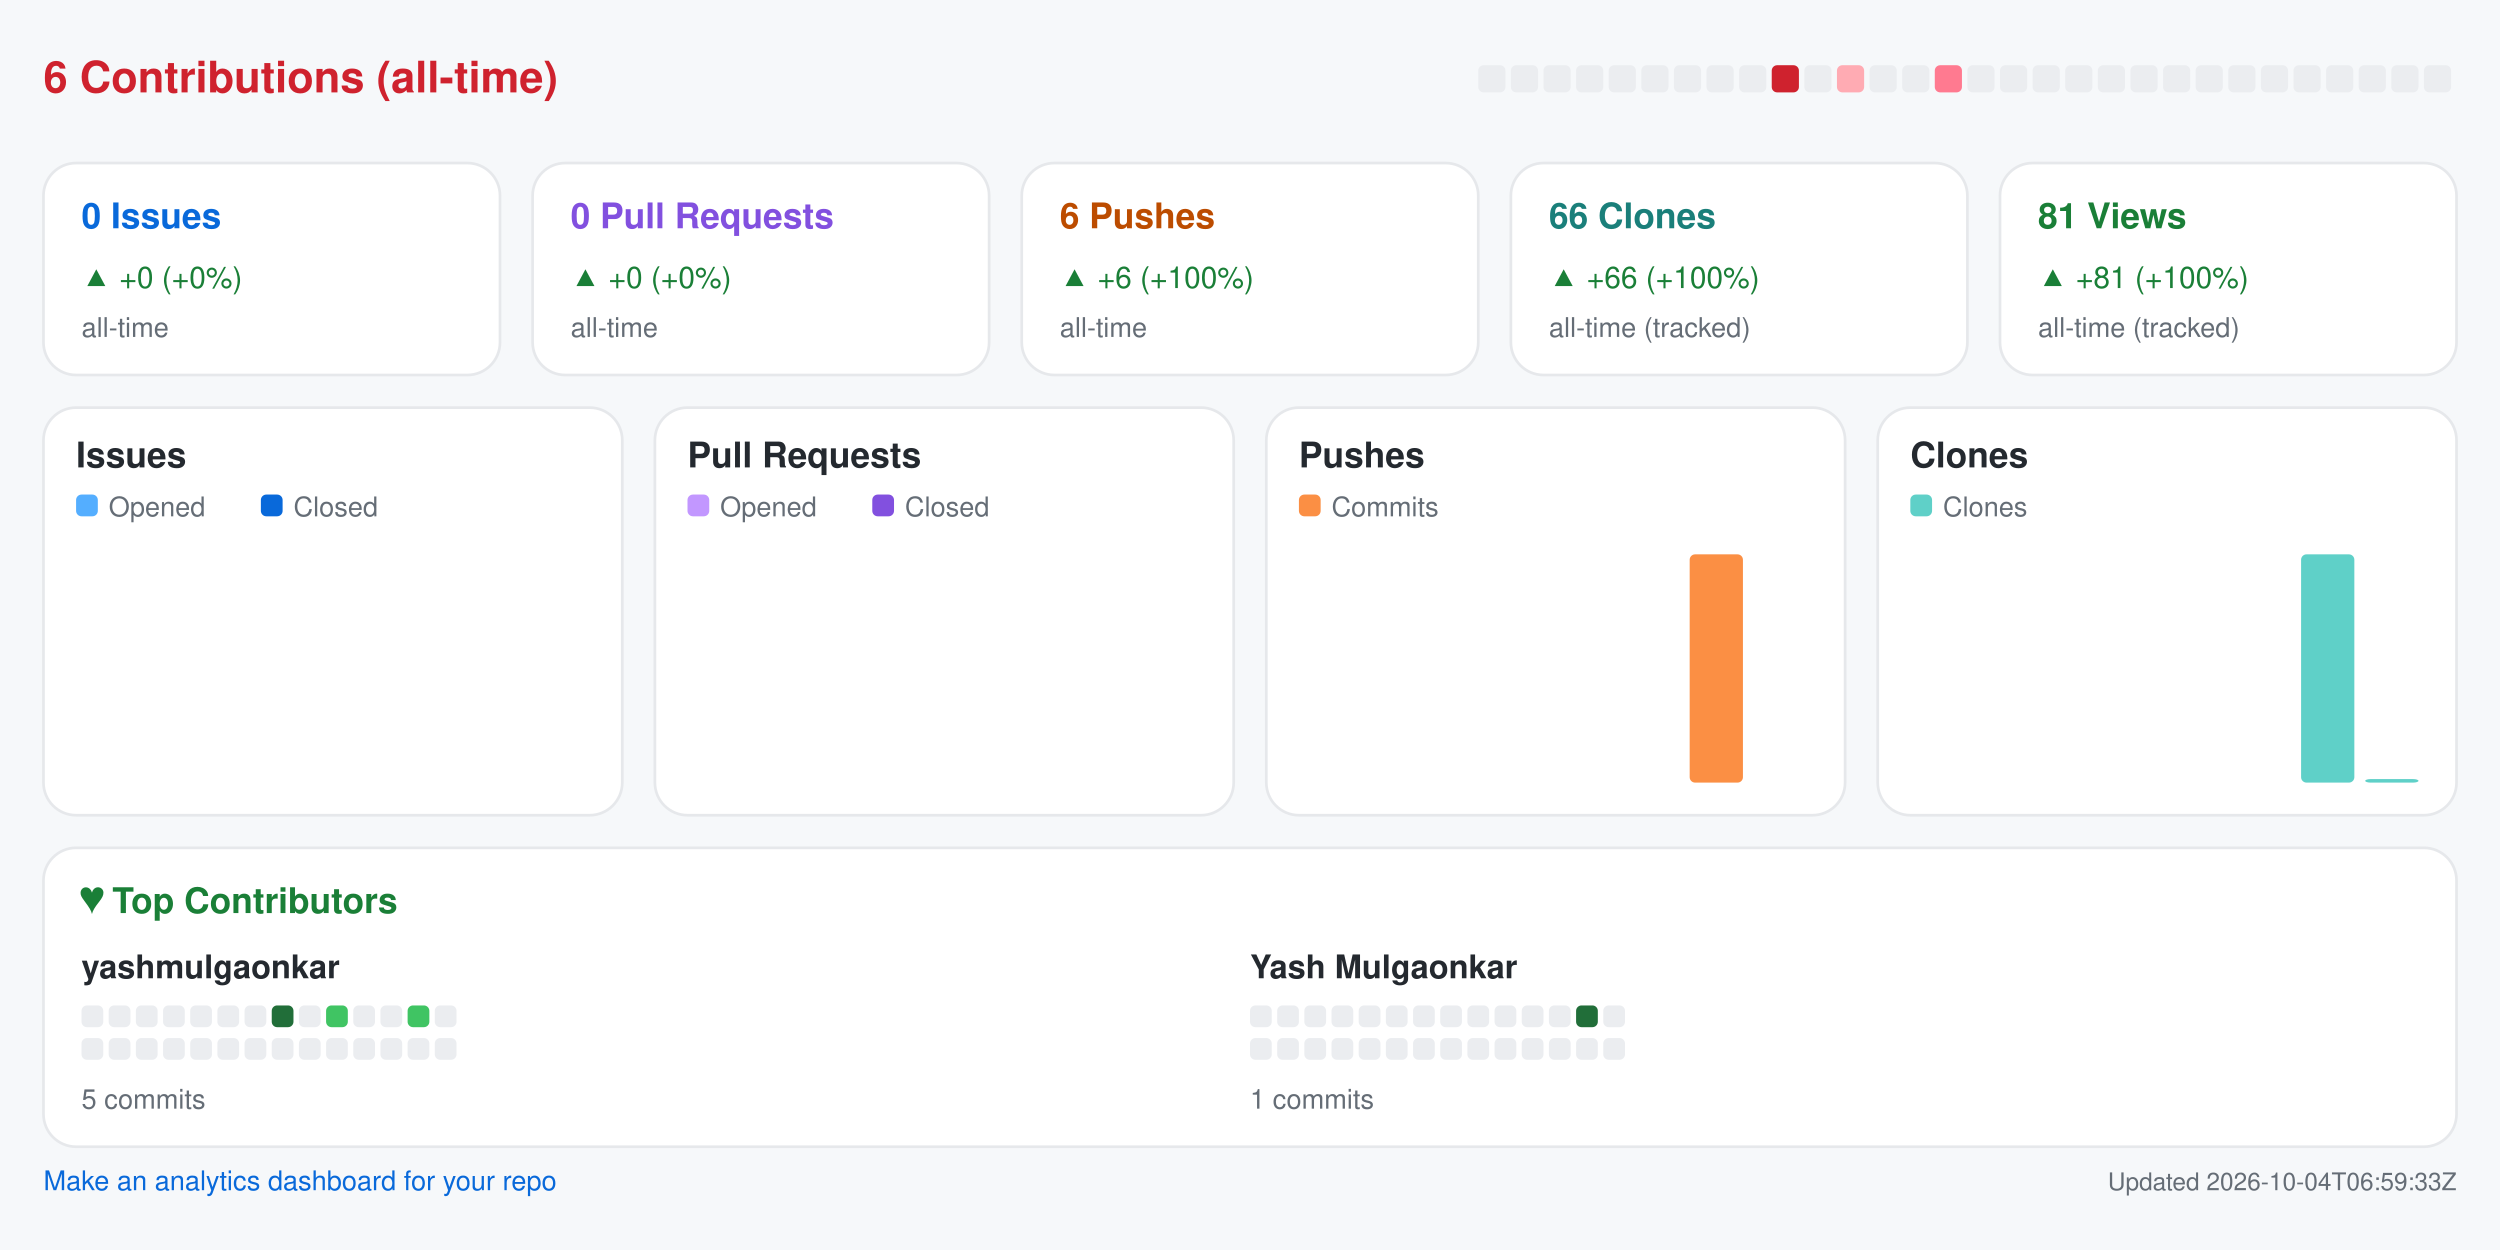
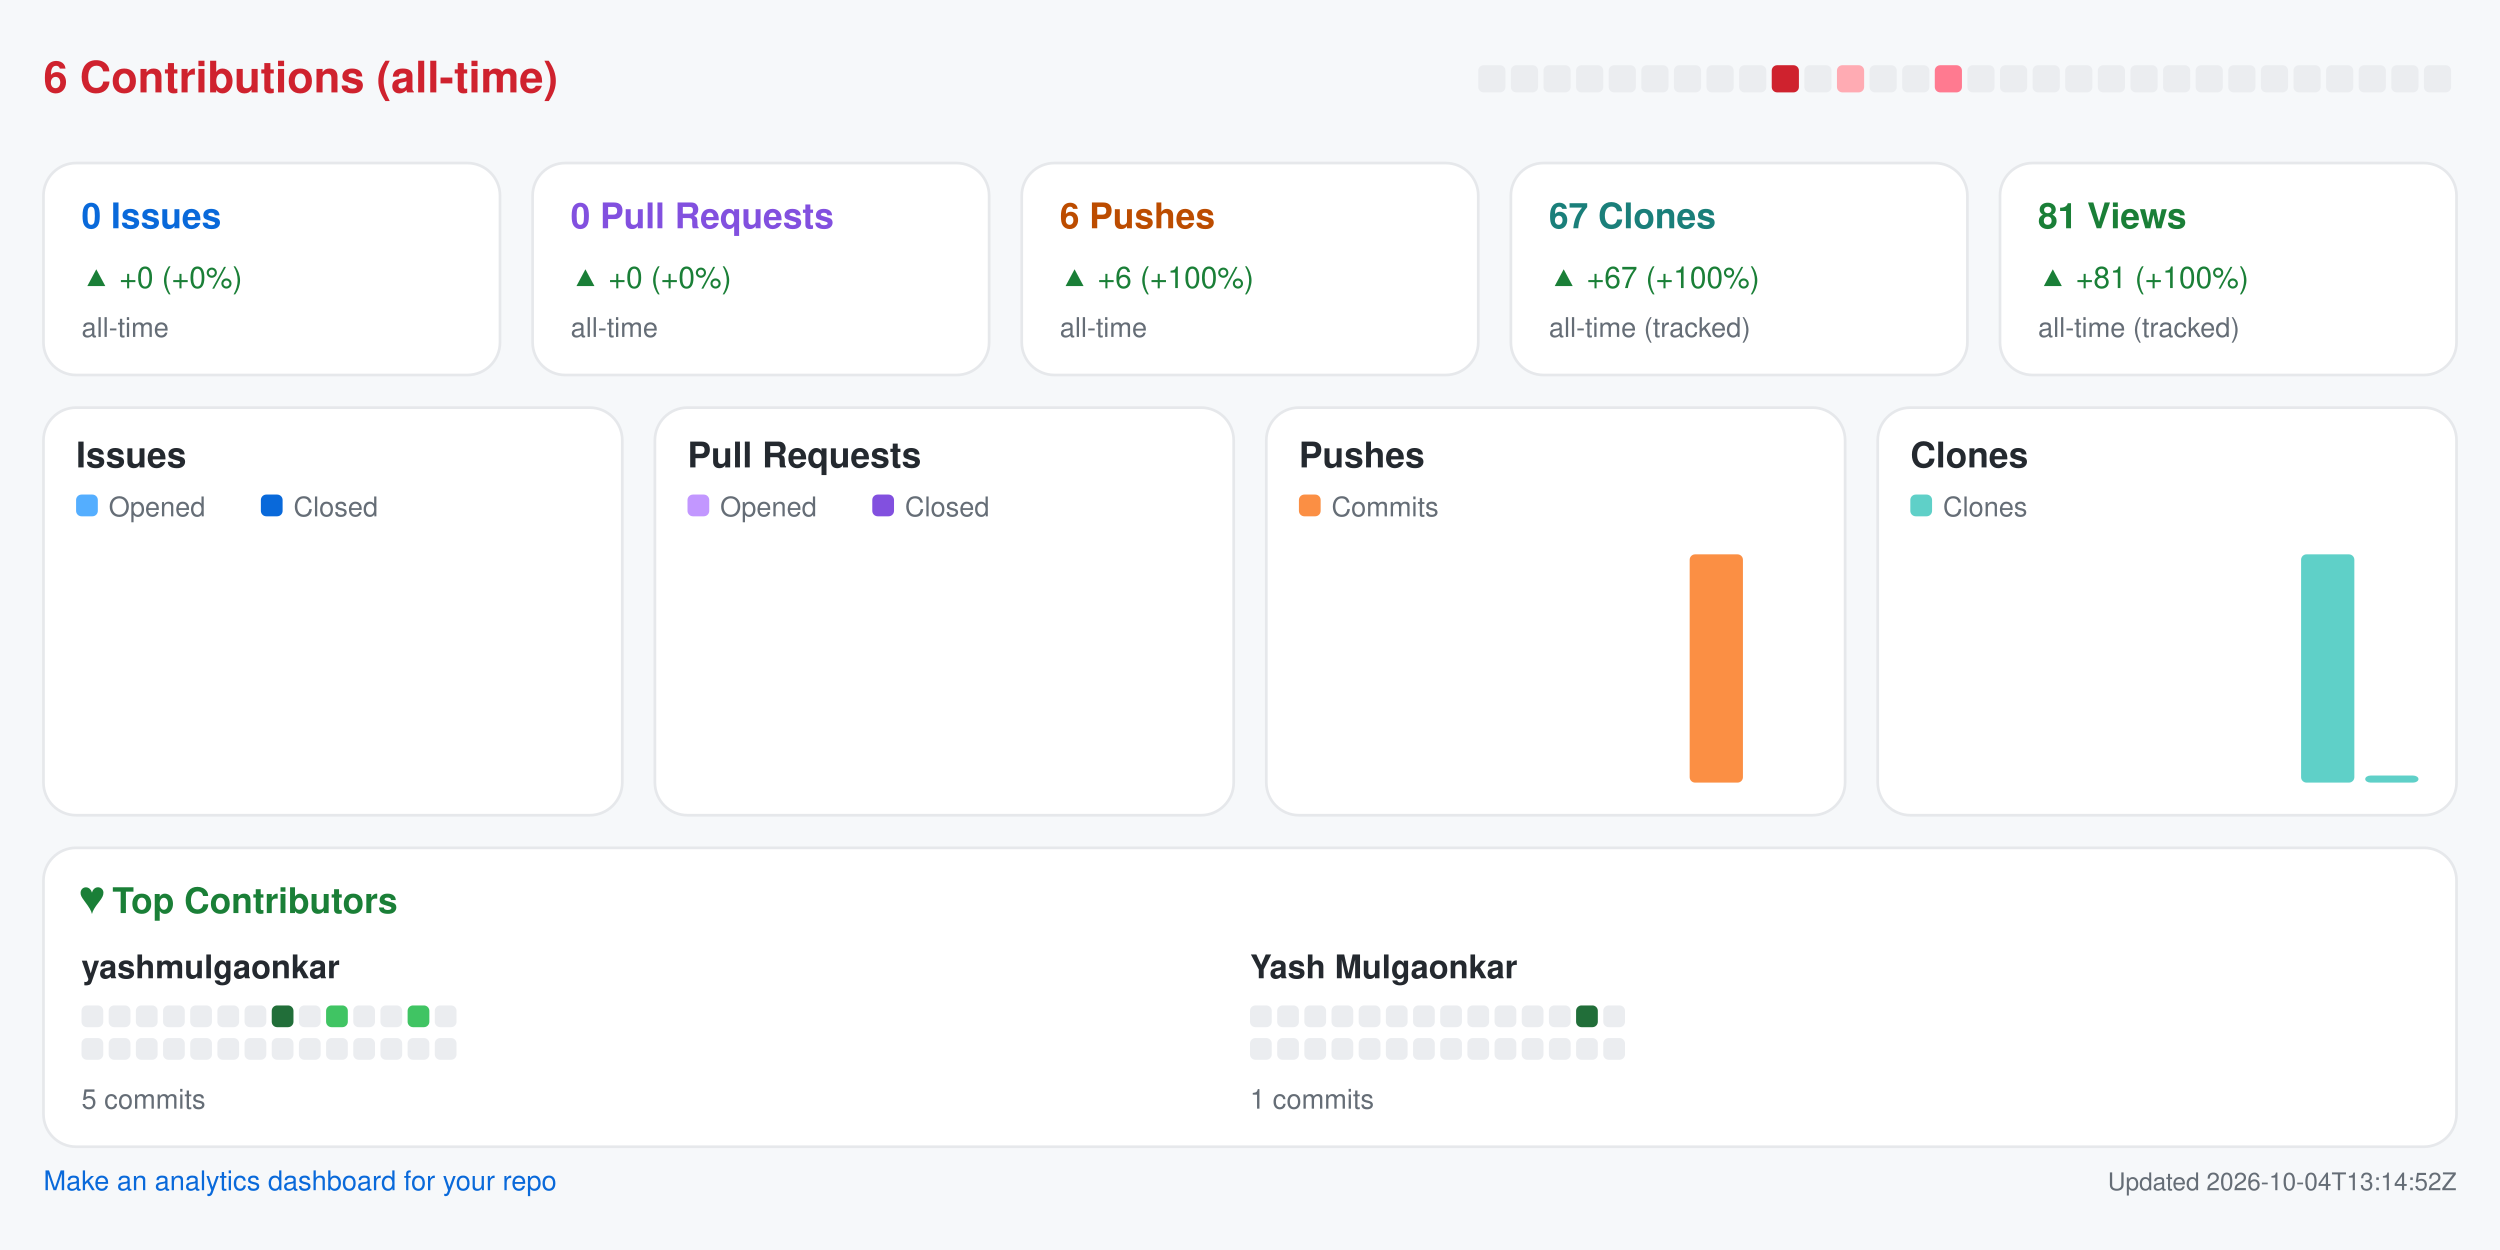
<svg xmlns="http://www.w3.org/2000/svg" width="920" height="460" viewBox="0 0 920 460" role="img" aria-label="Repository analytics for yashmulgaonkar/pi-tools">
  <rect x="0.0" y="0.0" width="920.0" height="460.0" rx="0" fill="#f6f8fa" />
  <text x="16.0" y="34.0" fill="#cf222e" font-size="16" font-family="-apple-system,BlinkMacSystemFont,Segoe UI,Helvetica,Arial,sans-serif" font-weight="600" text-anchor="start">6 Contributions (all-time)</text>
  <rect x="544.0" y="24.0" width="10.0" height="10.0" rx="2" fill="#ebedf0" />
  <rect x="556.0" y="24.0" width="10.0" height="10.0" rx="2" fill="#ebedf0" />
  <rect x="568.0" y="24.0" width="10.0" height="10.0" rx="2" fill="#ebedf0" />
  <rect x="580.0" y="24.0" width="10.0" height="10.0" rx="2" fill="#ebedf0" />
  <rect x="592.0" y="24.0" width="10.0" height="10.0" rx="2" fill="#ebedf0" />
  <rect x="604.0" y="24.0" width="10.0" height="10.0" rx="2" fill="#ebedf0" />
  <rect x="616.0" y="24.0" width="10.0" height="10.0" rx="2" fill="#ebedf0" />
  <rect x="628.0" y="24.0" width="10.0" height="10.0" rx="2" fill="#ebedf0" />
  <rect x="640.0" y="24.0" width="10.0" height="10.0" rx="2" fill="#ebedf0" />
  <rect x="652.0" y="24.0" width="10.0" height="10.0" rx="2" fill="#cf222e" />
  <rect x="664.0" y="24.0" width="10.0" height="10.0" rx="2" fill="#ebedf0" />
  <rect x="676.0" y="24.0" width="10.0" height="10.0" rx="2" fill="#ffabb3" />
  <rect x="688.0" y="24.0" width="10.0" height="10.0" rx="2" fill="#ebedf0" />
  <rect x="700.0" y="24.0" width="10.0" height="10.0" rx="2" fill="#ebedf0" />
  <rect x="712.0" y="24.0" width="10.0" height="10.0" rx="2" fill="#ff7a90" />
  <rect x="724.0" y="24.0" width="10.0" height="10.0" rx="2" fill="#ebedf0" />
  <rect x="736.0" y="24.0" width="10.0" height="10.0" rx="2" fill="#ebedf0" />
  <rect x="748.0" y="24.0" width="10.0" height="10.0" rx="2" fill="#ebedf0" />
  <rect x="760.0" y="24.0" width="10.0" height="10.0" rx="2" fill="#ebedf0" />
  <rect x="772.0" y="24.0" width="10.0" height="10.0" rx="2" fill="#ebedf0" />
  <rect x="784.0" y="24.0" width="10.0" height="10.0" rx="2" fill="#ebedf0" />
  <rect x="796.0" y="24.0" width="10.0" height="10.0" rx="2" fill="#ebedf0" />
  <rect x="808.0" y="24.0" width="10.0" height="10.0" rx="2" fill="#ebedf0" />
  <rect x="820.0" y="24.0" width="10.0" height="10.0" rx="2" fill="#ebedf0" />
  <rect x="832.0" y="24.0" width="10.0" height="10.0" rx="2" fill="#ebedf0" />
  <rect x="844.0" y="24.0" width="10.0" height="10.0" rx="2" fill="#ebedf0" />
  <rect x="856.0" y="24.0" width="10.0" height="10.0" rx="2" fill="#ebedf0" />
  <rect x="868.0" y="24.0" width="10.0" height="10.0" rx="2" fill="#ebedf0" />
  <rect x="880.0" y="24.0" width="10.0" height="10.0" rx="2" fill="#ebedf0" />
  <rect x="892.0" y="24.0" width="10.0" height="10.0" rx="2" fill="#ebedf0" />
  <rect x="16.0" y="60.0" width="168.0" height="78.0" rx="12" fill="#ffffff" stroke="#e6e8eb" />
  <text x="30.0" y="84.0" fill="#0969da" font-size="13" font-family="-apple-system,BlinkMacSystemFont,Segoe UI,Helvetica,Arial,sans-serif" font-weight="600" text-anchor="start">0 Issues</text>
  <text x="30.0" y="106.0" fill="#1a7f37" font-size="11" font-family="-apple-system,BlinkMacSystemFont,Segoe UI,Helvetica,Arial,sans-serif" font-weight="400" text-anchor="start">▲ +0 (+0%)</text>
  <text x="30.0" y="124.0" fill="#656d76" font-size="10" font-family="-apple-system,BlinkMacSystemFont,Segoe UI,Helvetica,Arial,sans-serif" font-weight="400" text-anchor="start">all-time</text>
  <rect x="196.0" y="60.0" width="168.0" height="78.0" rx="12" fill="#ffffff" stroke="#e6e8eb" />
  <text x="210.0" y="84.0" fill="#8250df" font-size="13" font-family="-apple-system,BlinkMacSystemFont,Segoe UI,Helvetica,Arial,sans-serif" font-weight="600" text-anchor="start">0 Pull Requests</text>
  <text x="210.0" y="106.0" fill="#1a7f37" font-size="11" font-family="-apple-system,BlinkMacSystemFont,Segoe UI,Helvetica,Arial,sans-serif" font-weight="400" text-anchor="start">▲ +0 (+0%)</text>
  <text x="210.0" y="124.0" fill="#656d76" font-size="10" font-family="-apple-system,BlinkMacSystemFont,Segoe UI,Helvetica,Arial,sans-serif" font-weight="400" text-anchor="start">all-time</text>
  <rect x="376.0" y="60.0" width="168.0" height="78.0" rx="12" fill="#ffffff" stroke="#e6e8eb" />
  <text x="390.0" y="84.0" fill="#bc4c00" font-size="13" font-family="-apple-system,BlinkMacSystemFont,Segoe UI,Helvetica,Arial,sans-serif" font-weight="600" text-anchor="start">6 Pushes</text>
  <text x="390.0" y="106.0" fill="#1a7f37" font-size="11" font-family="-apple-system,BlinkMacSystemFont,Segoe UI,Helvetica,Arial,sans-serif" font-weight="400" text-anchor="start">▲ +6 (+100%)</text>
  <text x="390.0" y="124.0" fill="#656d76" font-size="10" font-family="-apple-system,BlinkMacSystemFont,Segoe UI,Helvetica,Arial,sans-serif" font-weight="400" text-anchor="start">all-time</text>
  <rect x="556.0" y="60.0" width="168.0" height="78.0" rx="12" fill="#ffffff" stroke="#e6e8eb" />
-   <text x="570.0" y="84.0" fill="#1a7f7a" font-size="13" font-family="-apple-system,BlinkMacSystemFont,Segoe UI,Helvetica,Arial,sans-serif" font-weight="600" text-anchor="start">66 Clones</text>
-   <text x="570.0" y="106.0" fill="#1a7f37" font-size="11" font-family="-apple-system,BlinkMacSystemFont,Segoe UI,Helvetica,Arial,sans-serif" font-weight="400" text-anchor="start">▲ +66 (+100%)</text>
+   <text x="570.0" y="84.0" fill="#1a7f7a" font-size="13" font-family="-apple-system,BlinkMacSystemFont,Segoe UI,Helvetica,Arial,sans-serif" font-weight="600" text-anchor="start">67 Clones</text>
+   <text x="570.0" y="106.0" fill="#1a7f37" font-size="11" font-family="-apple-system,BlinkMacSystemFont,Segoe UI,Helvetica,Arial,sans-serif" font-weight="400" text-anchor="start">▲ +67 (+100%)</text>
  <text x="570.0" y="124.0" fill="#656d76" font-size="10" font-family="-apple-system,BlinkMacSystemFont,Segoe UI,Helvetica,Arial,sans-serif" font-weight="400" text-anchor="start">all-time (tracked)</text>
  <rect x="736.0" y="60.0" width="168.0" height="78.0" rx="12" fill="#ffffff" stroke="#e6e8eb" />
  <text x="750.0" y="84.0" fill="#1a7f37" font-size="13" font-family="-apple-system,BlinkMacSystemFont,Segoe UI,Helvetica,Arial,sans-serif" font-weight="600" text-anchor="start">81 Views</text>
  <text x="750.0" y="106.0" fill="#1a7f37" font-size="11" font-family="-apple-system,BlinkMacSystemFont,Segoe UI,Helvetica,Arial,sans-serif" font-weight="400" text-anchor="start">▲ +81 (+100%)</text>
  <text x="750.0" y="124.0" fill="#656d76" font-size="10" font-family="-apple-system,BlinkMacSystemFont,Segoe UI,Helvetica,Arial,sans-serif" font-weight="400" text-anchor="start">all-time (tracked)</text>
  <rect x="16.0" y="150.0" width="213.0" height="150.0" rx="12" fill="#ffffff" stroke="#e6e8eb" />
  <text x="28.0" y="172.0" fill="#24292f" font-size="13" font-family="-apple-system,BlinkMacSystemFont,Segoe UI,Helvetica,Arial,sans-serif" font-weight="600" text-anchor="start">Issues</text>
  <rect x="28.0" y="182.0" width="8.0" height="8.0" rx="2" fill="#54aeff" />
  <text x="40.0" y="190.0" fill="#656d76" font-size="10" font-family="-apple-system,BlinkMacSystemFont,Segoe UI,Helvetica,Arial,sans-serif" font-weight="400" text-anchor="start">Opened</text>
  <rect x="96.0" y="182.0" width="8.0" height="8.0" rx="2" fill="#0969da" />
  <text x="108.0" y="190.0" fill="#656d76" font-size="10" font-family="-apple-system,BlinkMacSystemFont,Segoe UI,Helvetica,Arial,sans-serif" font-weight="400" text-anchor="start">Closed</text>
  <rect x="30.0" y="288.0" width="8.8" height="0.0" rx="2" fill="#54aeff" />
  <rect x="39.8" y="288.0" width="8.8" height="0.0" rx="2" fill="#0969da" />
  <rect x="53.6" y="288.0" width="8.8" height="0.0" rx="2" fill="#54aeff" />
  <rect x="63.4" y="288.0" width="8.8" height="0.0" rx="2" fill="#0969da" />
  <rect x="77.2" y="288.0" width="8.8" height="0.0" rx="2" fill="#54aeff" />
  <rect x="87.1" y="288.0" width="8.8" height="0.0" rx="2" fill="#0969da" />
  <rect x="100.9" y="288.0" width="8.8" height="0.0" rx="2" fill="#54aeff" />
  <rect x="110.7" y="288.0" width="8.8" height="0.0" rx="2" fill="#0969da" />
  <rect x="124.5" y="288.0" width="8.8" height="0.0" rx="2" fill="#54aeff" />
  <rect x="134.3" y="288.0" width="8.8" height="0.0" rx="2" fill="#0969da" />
  <rect x="148.1" y="288.0" width="8.8" height="0.0" rx="2" fill="#54aeff" />
  <rect x="157.9" y="288.0" width="8.8" height="0.0" rx="2" fill="#0969da" />
  <rect x="171.8" y="288.0" width="8.8" height="0.0" rx="2" fill="#54aeff" />
  <rect x="181.6" y="288.0" width="8.8" height="0.0" rx="2" fill="#0969da" />
  <rect x="195.4" y="288.0" width="8.8" height="0.0" rx="2" fill="#54aeff" />
  <rect x="205.2" y="288.0" width="8.8" height="0.0" rx="2" fill="#0969da" />
  <rect x="241.0" y="150.0" width="213.0" height="150.0" rx="12" fill="#ffffff" stroke="#e6e8eb" />
  <text x="253.0" y="172.0" fill="#24292f" font-size="13" font-family="-apple-system,BlinkMacSystemFont,Segoe UI,Helvetica,Arial,sans-serif" font-weight="600" text-anchor="start">Pull Requests</text>
  <rect x="253.0" y="182.0" width="8.0" height="8.0" rx="2" fill="#c297ff" />
  <text x="265.0" y="190.0" fill="#656d76" font-size="10" font-family="-apple-system,BlinkMacSystemFont,Segoe UI,Helvetica,Arial,sans-serif" font-weight="400" text-anchor="start">Opened</text>
  <rect x="321.0" y="182.0" width="8.0" height="8.0" rx="2" fill="#8250df" />
  <text x="333.0" y="190.0" fill="#656d76" font-size="10" font-family="-apple-system,BlinkMacSystemFont,Segoe UI,Helvetica,Arial,sans-serif" font-weight="400" text-anchor="start">Closed</text>
  <rect x="255.0" y="288.0" width="8.8" height="0.0" rx="2" fill="#c297ff" />
  <rect x="264.8" y="288.0" width="8.8" height="0.0" rx="2" fill="#8250df" />
  <rect x="278.6" y="288.0" width="8.8" height="0.0" rx="2" fill="#c297ff" />
  <rect x="288.4" y="288.0" width="8.8" height="0.0" rx="2" fill="#8250df" />
  <rect x="302.2" y="288.0" width="8.8" height="0.0" rx="2" fill="#c297ff" />
  <rect x="312.1" y="288.0" width="8.8" height="0.0" rx="2" fill="#8250df" />
  <rect x="325.9" y="288.0" width="8.8" height="0.0" rx="2" fill="#c297ff" />
  <rect x="335.7" y="288.0" width="8.8" height="0.0" rx="2" fill="#8250df" />
  <rect x="349.5" y="288.0" width="8.8" height="0.0" rx="2" fill="#c297ff" />
  <rect x="359.3" y="288.0" width="8.8" height="0.0" rx="2" fill="#8250df" />
  <rect x="373.1" y="288.0" width="8.8" height="0.0" rx="2" fill="#c297ff" />
  <rect x="382.9" y="288.0" width="8.8" height="0.0" rx="2" fill="#8250df" />
  <rect x="396.8" y="288.0" width="8.8" height="0.0" rx="2" fill="#c297ff" />
  <rect x="406.6" y="288.0" width="8.8" height="0.0" rx="2" fill="#8250df" />
  <rect x="420.4" y="288.0" width="8.8" height="0.0" rx="2" fill="#c297ff" />
  <rect x="430.2" y="288.0" width="8.8" height="0.0" rx="2" fill="#8250df" />
  <rect x="466.0" y="150.0" width="213.0" height="150.0" rx="12" fill="#ffffff" stroke="#e6e8eb" />
  <text x="478.0" y="172.0" fill="#24292f" font-size="13" font-family="-apple-system,BlinkMacSystemFont,Segoe UI,Helvetica,Arial,sans-serif" font-weight="600" text-anchor="start">Pushes</text>
  <rect x="478.0" y="182.0" width="8.0" height="8.0" rx="2" fill="#fb8f44" />
  <text x="490.0" y="190.0" fill="#656d76" font-size="10" font-family="-apple-system,BlinkMacSystemFont,Segoe UI,Helvetica,Arial,sans-serif" font-weight="400" text-anchor="start">Commits</text>
  <rect x="480.0" y="288.0" width="19.6" height="0.0" rx="2" fill="#fb8f44" />
  <rect x="503.6" y="288.0" width="19.6" height="0.0" rx="2" fill="#fb8f44" />
  <rect x="527.2" y="288.0" width="19.6" height="0.0" rx="2" fill="#fb8f44" />
  <rect x="550.9" y="288.0" width="19.6" height="0.0" rx="2" fill="#fb8f44" />
  <rect x="574.5" y="288.0" width="19.6" height="0.0" rx="2" fill="#fb8f44" />
  <rect x="598.1" y="288.0" width="19.6" height="0.0" rx="2" fill="#fb8f44" />
  <rect x="621.8" y="204.0" width="19.6" height="84.0" rx="2" fill="#fb8f44" />
  <rect x="645.4" y="288.0" width="19.6" height="0.0" rx="2" fill="#fb8f44" />
  <rect x="691.0" y="150.0" width="213.0" height="150.0" rx="12" fill="#ffffff" stroke="#e6e8eb" />
  <text x="703.0" y="172.0" fill="#24292f" font-size="13" font-family="-apple-system,BlinkMacSystemFont,Segoe UI,Helvetica,Arial,sans-serif" font-weight="600" text-anchor="start">Clones</text>
  <rect x="703.0" y="182.0" width="8.0" height="8.0" rx="2" fill="#5fd0c8" />
  <text x="715.0" y="190.0" fill="#656d76" font-size="10" font-family="-apple-system,BlinkMacSystemFont,Segoe UI,Helvetica,Arial,sans-serif" font-weight="400" text-anchor="start">Clones</text>
  <rect x="705.0" y="288.0" width="19.6" height="0.0" rx="2" fill="#5fd0c8" />
  <rect x="728.6" y="288.0" width="19.6" height="0.0" rx="2" fill="#5fd0c8" />
  <rect x="752.2" y="288.0" width="19.6" height="0.0" rx="2" fill="#5fd0c8" />
  <rect x="775.9" y="288.0" width="19.6" height="0.0" rx="2" fill="#5fd0c8" />
  <rect x="799.5" y="288.0" width="19.6" height="0.0" rx="2" fill="#5fd0c8" />
  <rect x="823.1" y="288.0" width="19.6" height="0.0" rx="2" fill="#5fd0c8" />
  <rect x="846.8" y="204.0" width="19.6" height="84.0" rx="2" fill="#5fd0c8" />
-   <rect x="870.4" y="286.7" width="19.6" height="1.3" rx="2" fill="#5fd0c8" />
+   <rect x="870.4" y="285.4" width="19.6" height="2.6" rx="2" fill="#5fd0c8" />
  <rect x="16.0" y="312.0" width="888.0" height="110.0" rx="12" fill="#ffffff" stroke="#e6e8eb" />
  <text x="30.0" y="336.0" fill="#1a7f37" font-size="13" font-family="-apple-system,BlinkMacSystemFont,Segoe UI,Helvetica,Arial,sans-serif" font-weight="600" text-anchor="start">♥  Top Contributors</text>
  <text x="30.0" y="360.0" fill="#24292f" font-size="12" font-family="-apple-system,BlinkMacSystemFont,Segoe UI,Helvetica,Arial,sans-serif" font-weight="600" text-anchor="start">yashmulgaonkar</text>
  <rect x="30.0" y="370.0" width="8.0" height="8.0" rx="2" fill="#ebedf0" />
  <rect x="40.0" y="370.0" width="8.0" height="8.0" rx="2" fill="#ebedf0" />
  <rect x="50.0" y="370.0" width="8.0" height="8.0" rx="2" fill="#ebedf0" />
  <rect x="60.0" y="370.0" width="8.0" height="8.0" rx="2" fill="#ebedf0" />
  <rect x="70.0" y="370.0" width="8.0" height="8.0" rx="2" fill="#ebedf0" />
  <rect x="80.0" y="370.0" width="8.0" height="8.0" rx="2" fill="#ebedf0" />
  <rect x="90.0" y="370.0" width="8.0" height="8.0" rx="2" fill="#ebedf0" />
  <rect x="100.0" y="370.0" width="8.0" height="8.0" rx="2" fill="#216e39" />
  <rect x="110.0" y="370.0" width="8.0" height="8.0" rx="2" fill="#ebedf0" />
  <rect x="120.0" y="370.0" width="8.0" height="8.0" rx="2" fill="#40c463" />
  <rect x="130.0" y="370.0" width="8.0" height="8.0" rx="2" fill="#ebedf0" />
  <rect x="140.0" y="370.0" width="8.0" height="8.0" rx="2" fill="#ebedf0" />
  <rect x="150.0" y="370.0" width="8.0" height="8.0" rx="2" fill="#40c463" />
  <rect x="160.0" y="370.0" width="8.0" height="8.0" rx="2" fill="#ebedf0" />
  <rect x="30.0" y="382.0" width="8.0" height="8.0" rx="2" fill="#ebedf0" />
  <rect x="40.0" y="382.0" width="8.0" height="8.0" rx="2" fill="#ebedf0" />
  <rect x="50.0" y="382.0" width="8.0" height="8.0" rx="2" fill="#ebedf0" />
  <rect x="60.0" y="382.0" width="8.0" height="8.0" rx="2" fill="#ebedf0" />
  <rect x="70.0" y="382.0" width="8.0" height="8.0" rx="2" fill="#ebedf0" />
  <rect x="80.0" y="382.0" width="8.0" height="8.0" rx="2" fill="#ebedf0" />
  <rect x="90.0" y="382.0" width="8.0" height="8.0" rx="2" fill="#ebedf0" />
  <rect x="100.0" y="382.0" width="8.0" height="8.0" rx="2" fill="#ebedf0" />
  <rect x="110.0" y="382.0" width="8.0" height="8.0" rx="2" fill="#ebedf0" />
  <rect x="120.0" y="382.0" width="8.0" height="8.0" rx="2" fill="#ebedf0" />
  <rect x="130.0" y="382.0" width="8.0" height="8.0" rx="2" fill="#ebedf0" />
  <rect x="140.0" y="382.0" width="8.0" height="8.0" rx="2" fill="#ebedf0" />
  <rect x="150.0" y="382.0" width="8.0" height="8.0" rx="2" fill="#ebedf0" />
  <rect x="160.0" y="382.0" width="8.0" height="8.0" rx="2" fill="#ebedf0" />
  <text x="30.0" y="408.0" fill="#656d76" font-size="10" font-family="-apple-system,BlinkMacSystemFont,Segoe UI,Helvetica,Arial,sans-serif" font-weight="400" text-anchor="start">5 commits</text>
  <text x="460.0" y="360.0" fill="#24292f" font-size="12" font-family="-apple-system,BlinkMacSystemFont,Segoe UI,Helvetica,Arial,sans-serif" font-weight="600" text-anchor="start">Yash Mulgaonkar</text>
  <rect x="460.0" y="370.0" width="8.0" height="8.0" rx="2" fill="#ebedf0" />
  <rect x="470.0" y="370.0" width="8.0" height="8.0" rx="2" fill="#ebedf0" />
  <rect x="480.0" y="370.0" width="8.0" height="8.0" rx="2" fill="#ebedf0" />
  <rect x="490.0" y="370.0" width="8.0" height="8.0" rx="2" fill="#ebedf0" />
  <rect x="500.0" y="370.0" width="8.0" height="8.0" rx="2" fill="#ebedf0" />
  <rect x="510.0" y="370.0" width="8.0" height="8.0" rx="2" fill="#ebedf0" />
  <rect x="520.0" y="370.0" width="8.0" height="8.0" rx="2" fill="#ebedf0" />
  <rect x="530.0" y="370.0" width="8.0" height="8.0" rx="2" fill="#ebedf0" />
  <rect x="540.0" y="370.0" width="8.0" height="8.0" rx="2" fill="#ebedf0" />
  <rect x="550.0" y="370.0" width="8.0" height="8.0" rx="2" fill="#ebedf0" />
  <rect x="560.0" y="370.0" width="8.0" height="8.0" rx="2" fill="#ebedf0" />
  <rect x="570.0" y="370.0" width="8.0" height="8.0" rx="2" fill="#ebedf0" />
  <rect x="580.0" y="370.0" width="8.0" height="8.0" rx="2" fill="#216e39" />
  <rect x="590.0" y="370.0" width="8.0" height="8.0" rx="2" fill="#ebedf0" />
  <rect x="460.0" y="382.0" width="8.0" height="8.0" rx="2" fill="#ebedf0" />
  <rect x="470.0" y="382.0" width="8.0" height="8.0" rx="2" fill="#ebedf0" />
  <rect x="480.0" y="382.0" width="8.0" height="8.0" rx="2" fill="#ebedf0" />
  <rect x="490.0" y="382.0" width="8.0" height="8.0" rx="2" fill="#ebedf0" />
  <rect x="500.0" y="382.0" width="8.0" height="8.0" rx="2" fill="#ebedf0" />
  <rect x="510.0" y="382.0" width="8.0" height="8.0" rx="2" fill="#ebedf0" />
  <rect x="520.0" y="382.0" width="8.0" height="8.0" rx="2" fill="#ebedf0" />
  <rect x="530.0" y="382.0" width="8.0" height="8.0" rx="2" fill="#ebedf0" />
  <rect x="540.0" y="382.0" width="8.0" height="8.0" rx="2" fill="#ebedf0" />
  <rect x="550.0" y="382.0" width="8.0" height="8.0" rx="2" fill="#ebedf0" />
  <rect x="560.0" y="382.0" width="8.0" height="8.0" rx="2" fill="#ebedf0" />
  <rect x="570.0" y="382.0" width="8.0" height="8.0" rx="2" fill="#ebedf0" />
  <rect x="580.0" y="382.0" width="8.0" height="8.0" rx="2" fill="#ebedf0" />
  <rect x="590.0" y="382.0" width="8.0" height="8.0" rx="2" fill="#ebedf0" />
  <text x="460.0" y="408.0" fill="#656d76" font-size="10" font-family="-apple-system,BlinkMacSystemFont,Segoe UI,Helvetica,Arial,sans-serif" font-weight="400" text-anchor="start">1 commits</text>
  <a href="https://github.com/yashmulgaonkar/repo-analytics" target="_blank" rel="noopener noreferrer">
    <text x="16.0" y="438.0" fill="#0969da" font-size="10" font-family="-apple-system,BlinkMacSystemFont,Segoe UI,Helvetica,Arial,sans-serif" font-weight="400" text-anchor="start">Make an analytics dashboard for your repo</text>
  </a>
-   <text x="904.0" y="438.0" fill="#656d76" font-size="9" font-family="-apple-system,BlinkMacSystemFont,Segoe UI,Helvetica,Arial,sans-serif" font-weight="400" text-anchor="end">Updated 2026-10-04T06:59:33Z</text>
+   <text x="904.0" y="438.0" fill="#656d76" font-size="9" font-family="-apple-system,BlinkMacSystemFont,Segoe UI,Helvetica,Arial,sans-serif" font-weight="400" text-anchor="end">Updated 2026-10-04T13:14:52Z</text>
</svg>
